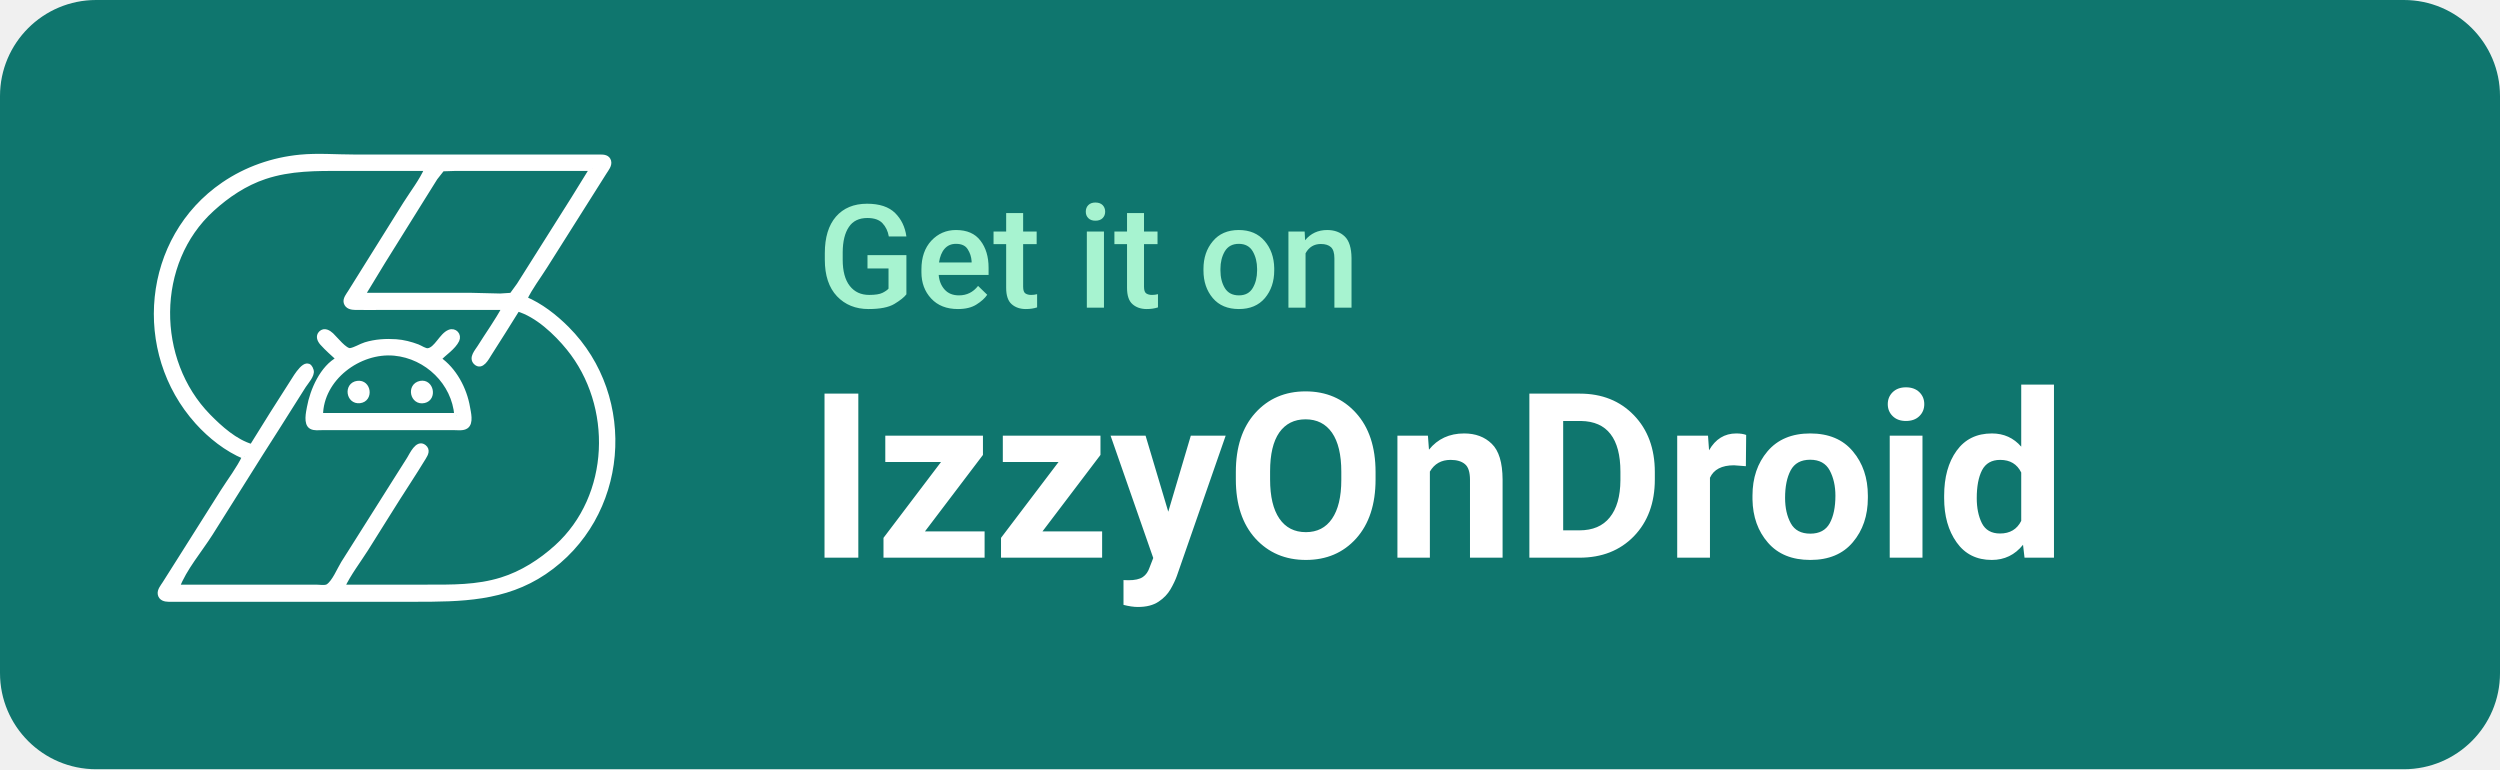
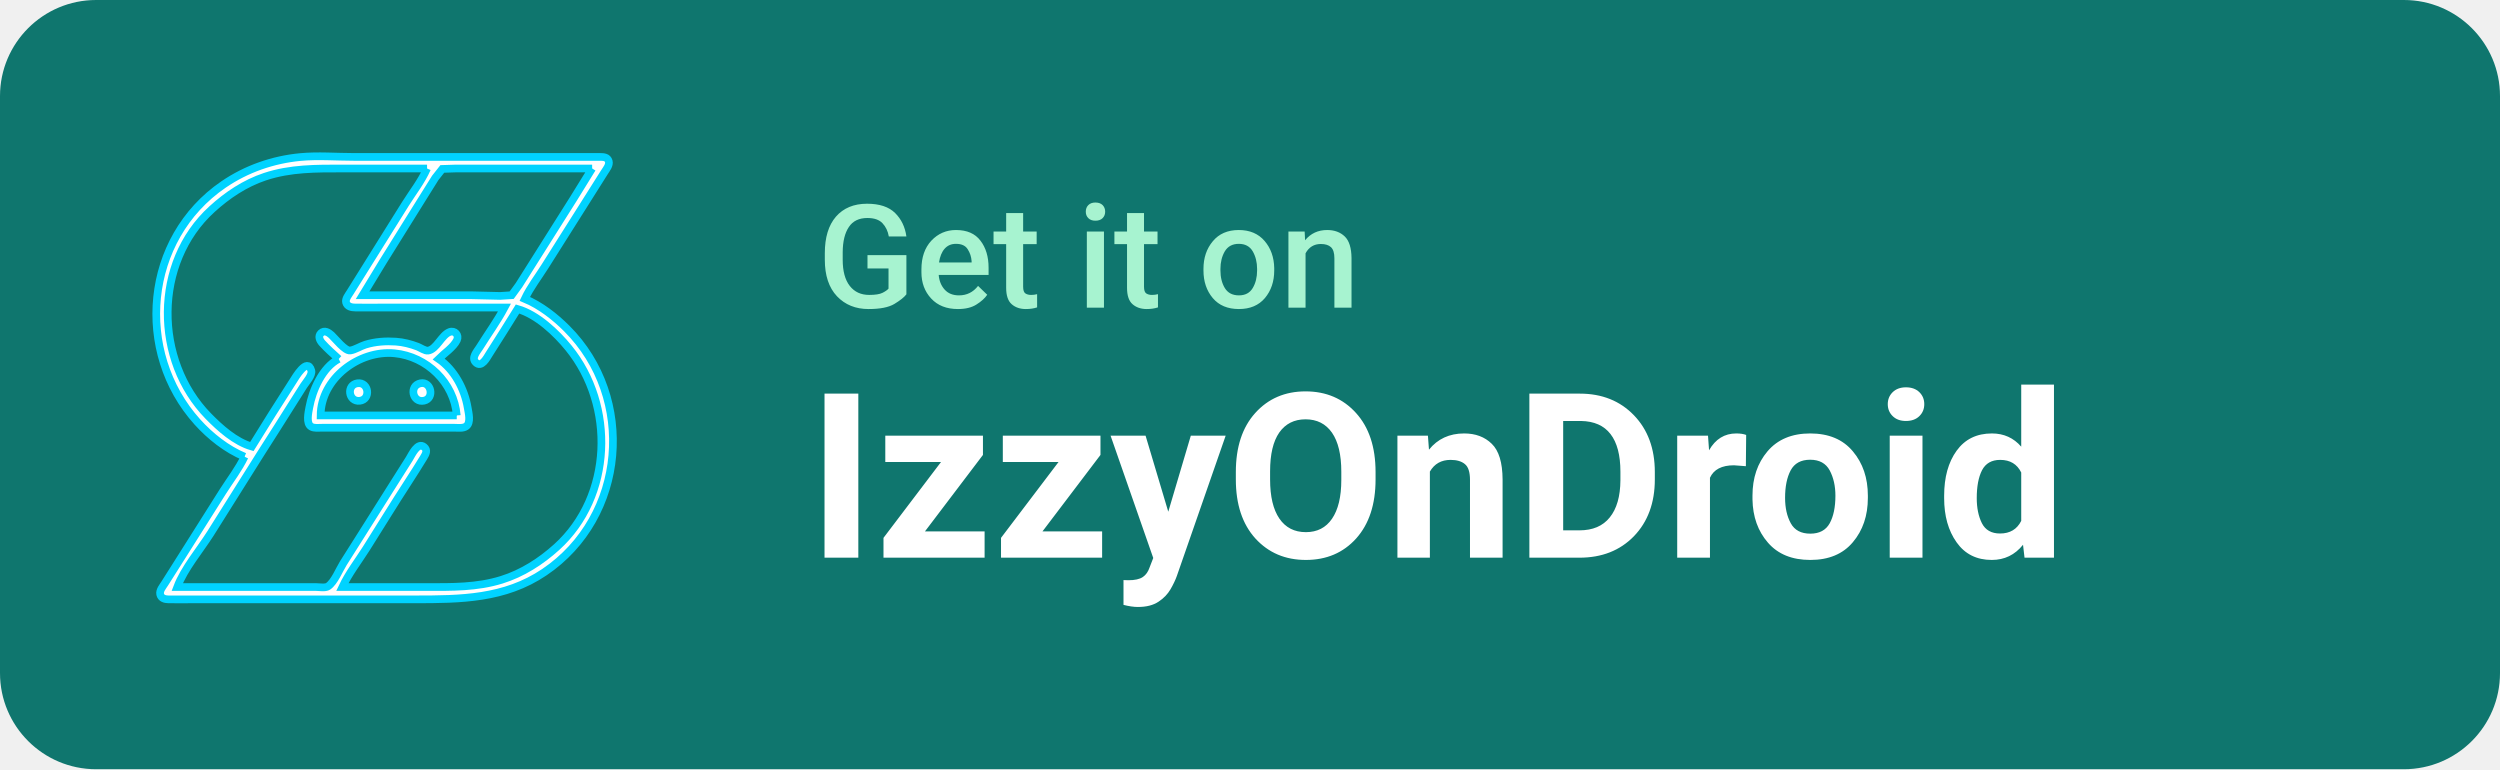
<svg xmlns="http://www.w3.org/2000/svg" width="260" height="80" viewBox="0 0 260 80" fill="none" version="1.1" id="svg4">
  <defs id="defs4">
    <rect x="78.556" y="21.772" width="163.584" height="37.66" id="rect5" />
    <rect x="82.675" y="15.593" width="160.642" height="54.136" id="rect4" />
    <rect x="545.271" y="129.386" width="170.54" height="37.73" id="rect5878" />
    <rect x="79.48" y="243.986" width="98.107" height="19.632" id="rect5297" />
    <rect x="545.271" y="129.386" width="141.004" height="40.574" id="rect5878-3" />
    <rect x="79.48" y="243.986" width="97.837" height="25.86" id="rect5297-6" />
  </defs>
  <rect width="260" height="80" rx="10" fill="#1D5128" id="rect" style="fill:#0F766E;fill-opacity:1;stroke-width:1.992" x="0" y="0" />
-   <path style="fill:#fff;fill-opacity:1;stroke:#fff;stroke-width:0.502;stroke-dasharray:none;stroke-opacity:1" d="m 25.435,47.498 c -0.596,1.26 -1.508,2.437 -2.255,3.615 -1.463,2.307 -2.925,4.615 -4.376,6.929 -0.552,0.881 -1.119,1.753 -1.668,2.636 -0.196,0.315 -0.565,0.729 -0.477,1.129 0.093,0.423 0.495,0.522 0.868,0.527 0.878,0.012 1.758,2.9e-4 2.636,2.9e-4 h 11.221 11.748 c 4.786,0 9.348,-0.04 13.48,-2.826 8.533,-5.752 9.542,-18.136 2.335,-25.34 -1.238,-1.237 -2.739,-2.409 -4.368,-3.088 0.559,-1.183 1.409,-2.28 2.105,-3.389 1.499,-2.39 3.02,-4.765 4.519,-7.154 l 1.664,-2.636 c 0.195,-0.312 0.552,-0.732 0.443,-1.129 -0.118,-0.429 -0.53,-0.451 -0.899,-0.452 H 59.776 48.63 36.807 c -1.833,0 -3.749,-0.161 -5.573,0.013 -2.856,0.272 -5.61,1.23 -7.983,2.851 -8.241,5.629 -9.28,17.415 -2.724,24.7 1.336,1.485 3.049,2.841 4.908,3.615 M 44.413,17.524 c -0.557,1.29 -1.509,2.499 -2.256,3.69 -1.368,2.182 -2.721,4.373 -4.095,6.552 -0.552,0.876 -1.106,1.753 -1.647,2.636 -0.176,0.287 -0.522,0.694 -0.423,1.054 0.122,0.441 0.573,0.522 0.964,0.527 0.979,0.012 1.958,2.9e-4 2.937,2.9e-4 h 12.577 c -0.762,1.431 -1.735,2.766 -2.592,4.142 -0.269,0.431 -0.885,1.086 -0.403,1.564 0.607,0.601 1.141,-0.463 1.41,-0.886 0.985,-1.553 1.979,-3.102 2.941,-4.669 2.036,0.586 4.021,2.471 5.318,4.067 4.849,5.967 4.588,15.412 -1.251,20.697 -1.649,1.493 -3.587,2.735 -5.724,3.4 -2.579,0.802 -5.162,0.755 -7.832,0.755 h -8.736 c 0.653,-1.396 1.656,-2.691 2.481,-3.991 1.462,-2.306 2.881,-4.641 4.372,-6.929 0.55,-0.844 1.086,-1.701 1.613,-2.561 0.217,-0.353 0.442,-0.767 0.033,-1.09 -0.678,-0.535 -1.269,0.808 -1.539,1.241 -1.099,1.764 -2.236,3.505 -3.331,5.272 -1.158,1.868 -2.36,3.708 -3.522,5.573 -0.414,0.665 -0.931,1.971 -1.584,2.408 -0.29,0.194 -0.899,0.077 -1.234,0.077 H 29.878 18.431 c 0.733,-1.937 2.35,-3.822 3.46,-5.573 2.337,-3.684 4.625,-7.401 6.985,-11.071 0.915,-1.424 1.796,-2.869 2.711,-4.293 0.24,-0.373 0.924,-1.109 0.788,-1.581 -0.415,-1.445 -1.672,0.747 -1.917,1.129 -1.443,2.245 -2.873,4.504 -4.269,6.778 -1.721,-0.496 -3.298,-1.915 -4.52,-3.163 -5.664,-5.788 -5.738,-15.965 0.378,-21.526 1.602,-1.457 3.428,-2.685 5.498,-3.375 2.664,-0.888 5.362,-0.855 8.133,-0.855 h 8.736 m 17.171,0 -1.954,3.163 -4.039,6.401 -1.617,2.561 -0.763,1.052 -1.191,0.077 -3.088,-0.075 H 37.71 l 2.105,-3.464 3.991,-6.401 1.459,-2.335 0.736,-0.934 1.424,-0.045 h 3.163 10.995 m -26.359,19.807 c -1.699,0.881 -2.733,3.257 -3.056,5.046 -0.093,0.517 -0.365,1.68 0.202,1.999 0.319,0.18 0.77,0.11 1.121,0.11 h 2.41 8.811 2.561 c 0.373,0 0.87,0.079 1.197,-0.14 0.543,-0.364 0.255,-1.432 0.165,-1.969 -0.322,-1.914 -1.393,-3.935 -3.018,-5.046 0.574,-0.574 1.556,-1.223 1.905,-1.958 0.247,-0.521 -0.226,-1.054 -0.775,-0.839 -0.834,0.326 -1.348,1.807 -2.227,1.931 -0.317,0.045 -0.793,-0.298 -1.086,-0.41 -0.721,-0.273 -1.488,-0.472 -2.259,-0.525 -1.057,-0.072 -2.147,-8.89e-4 -3.163,0.31 -0.51,0.156 -1.066,0.534 -1.582,0.612 -0.546,0.083 -1.567,-1.241 -1.958,-1.603 -0.294,-0.272 -0.74,-0.553 -1.097,-0.196 -0.318,0.318 -0.124,0.74 0.126,1.022 0.53,0.596 1.139,1.118 1.724,1.657 m 12.276,5.874 h -14.158 c 0.032,-3.86 4.008,-6.815 7.682,-6.464 3.369,0.322 6.207,3.053 6.477,6.464 M 37.183,39.859 c -1.189,0.156 -0.954,1.953 0.226,1.824 1.188,-0.129 0.959,-1.98 -0.226,-1.824 m 6.552,2.91e-4 c -1.219,0.237 -0.842,2.085 0.376,1.81 1.097,-0.248 0.737,-2.026 -0.376,-1.81 z" id="path1" />
+   <path style="fill:#fff;fill-opacity:1;stroke:#00D3FF;stroke-width:0.8;stroke-dasharray:none;stroke-opacity:1" d="m 25.435,47.498 c -0.596,1.26 -1.508,2.437 -2.255,3.615 -1.463,2.307 -2.925,4.615 -4.376,6.929 -0.552,0.881 -1.119,1.753 -1.668,2.636 -0.196,0.315 -0.565,0.729 -0.477,1.129 0.093,0.423 0.495,0.522 0.868,0.527 0.878,0.012 1.758,2.9e-4 2.636,2.9e-4 h 11.221 11.748 c 4.786,0 9.348,-0.04 13.48,-2.826 8.533,-5.752 9.542,-18.136 2.335,-25.34 -1.238,-1.237 -2.739,-2.409 -4.368,-3.088 0.559,-1.183 1.409,-2.28 2.105,-3.389 1.499,-2.39 3.02,-4.765 4.519,-7.154 l 1.664,-2.636 c 0.195,-0.312 0.552,-0.732 0.443,-1.129 -0.118,-0.429 -0.53,-0.451 -0.899,-0.452 H 59.776 48.63 36.807 c -1.833,0 -3.749,-0.161 -5.573,0.013 -2.856,0.272 -5.61,1.23 -7.983,2.851 -8.241,5.629 -9.28,17.415 -2.724,24.7 1.336,1.485 3.049,2.841 4.908,3.615 M 44.413,17.524 c -0.557,1.29 -1.509,2.499 -2.256,3.69 -1.368,2.182 -2.721,4.373 -4.095,6.552 -0.552,0.876 -1.106,1.753 -1.647,2.636 -0.176,0.287 -0.522,0.694 -0.423,1.054 0.122,0.441 0.573,0.522 0.964,0.527 0.979,0.012 1.958,2.9e-4 2.937,2.9e-4 h 12.577 c -0.762,1.431 -1.735,2.766 -2.592,4.142 -0.269,0.431 -0.885,1.086 -0.403,1.564 0.607,0.601 1.141,-0.463 1.41,-0.886 0.985,-1.553 1.979,-3.102 2.941,-4.669 2.036,0.586 4.021,2.471 5.318,4.067 4.849,5.967 4.588,15.412 -1.251,20.697 -1.649,1.493 -3.587,2.735 -5.724,3.4 -2.579,0.802 -5.162,0.755 -7.832,0.755 h -8.736 c 0.653,-1.396 1.656,-2.691 2.481,-3.991 1.462,-2.306 2.881,-4.641 4.372,-6.929 0.55,-0.844 1.086,-1.701 1.613,-2.561 0.217,-0.353 0.442,-0.767 0.033,-1.09 -0.678,-0.535 -1.269,0.808 -1.539,1.241 -1.099,1.764 -2.236,3.505 -3.331,5.272 -1.158,1.868 -2.36,3.708 -3.522,5.573 -0.414,0.665 -0.931,1.971 -1.584,2.408 -0.29,0.194 -0.899,0.077 -1.234,0.077 H 29.878 18.431 c 0.733,-1.937 2.35,-3.822 3.46,-5.573 2.337,-3.684 4.625,-7.401 6.985,-11.071 0.915,-1.424 1.796,-2.869 2.711,-4.293 0.24,-0.373 0.924,-1.109 0.788,-1.581 -0.415,-1.445 -1.672,0.747 -1.917,1.129 -1.443,2.245 -2.873,4.504 -4.269,6.778 -1.721,-0.496 -3.298,-1.915 -4.52,-3.163 -5.664,-5.788 -5.738,-15.965 0.378,-21.526 1.602,-1.457 3.428,-2.685 5.498,-3.375 2.664,-0.888 5.362,-0.855 8.133,-0.855 h 8.736 m 17.171,0 -1.954,3.163 -4.039,6.401 -1.617,2.561 -0.763,1.052 -1.191,0.077 -3.088,-0.075 H 37.71 l 2.105,-3.464 3.991,-6.401 1.459,-2.335 0.736,-0.934 1.424,-0.045 h 3.163 10.995 m -26.359,19.807 c -1.699,0.881 -2.733,3.257 -3.056,5.046 -0.093,0.517 -0.365,1.68 0.202,1.999 0.319,0.18 0.77,0.11 1.121,0.11 h 2.41 8.811 2.561 c 0.373,0 0.87,0.079 1.197,-0.14 0.543,-0.364 0.255,-1.432 0.165,-1.969 -0.322,-1.914 -1.393,-3.935 -3.018,-5.046 0.574,-0.574 1.556,-1.223 1.905,-1.958 0.247,-0.521 -0.226,-1.054 -0.775,-0.839 -0.834,0.326 -1.348,1.807 -2.227,1.931 -0.317,0.045 -0.793,-0.298 -1.086,-0.41 -0.721,-0.273 -1.488,-0.472 -2.259,-0.525 -1.057,-0.072 -2.147,-8.89e-4 -3.163,0.31 -0.51,0.156 -1.066,0.534 -1.582,0.612 -0.546,0.083 -1.567,-1.241 -1.958,-1.603 -0.294,-0.272 -0.74,-0.553 -1.097,-0.196 -0.318,0.318 -0.124,0.74 0.126,1.022 0.53,0.596 1.139,1.118 1.724,1.657 m 12.276,5.874 h -14.158 c 0.032,-3.86 4.008,-6.815 7.682,-6.464 3.369,0.322 6.207,3.053 6.477,6.464 M 37.183,39.859 c -1.189,0.156 -0.954,1.953 0.226,1.824 1.188,-0.129 0.959,-1.98 -0.226,-1.824 m 6.552,2.91e-4 c -1.219,0.237 -0.842,2.085 0.376,1.81 1.097,-0.248 0.737,-2.026 -0.376,-1.81 z" id="path1" />
  <text x="85" y="32" font-family="-apple-system, BlinkMacSystemFont, 'Segoe UI', Roboto, Helvetica, Arial, sans-serif" font-weight="500" font-size="15" fill="#A7F3D0">
    Get it on
  </text>
  <text x="84" y="58" font-family="-apple-system, BlinkMacSystemFont, 'Segoe UI', Roboto, Helvetica, Arial, sans-serif" font-weight="600" font-size="24" fill="#FFFFFF">
    IzzyOnDroid
  </text>
</svg>
